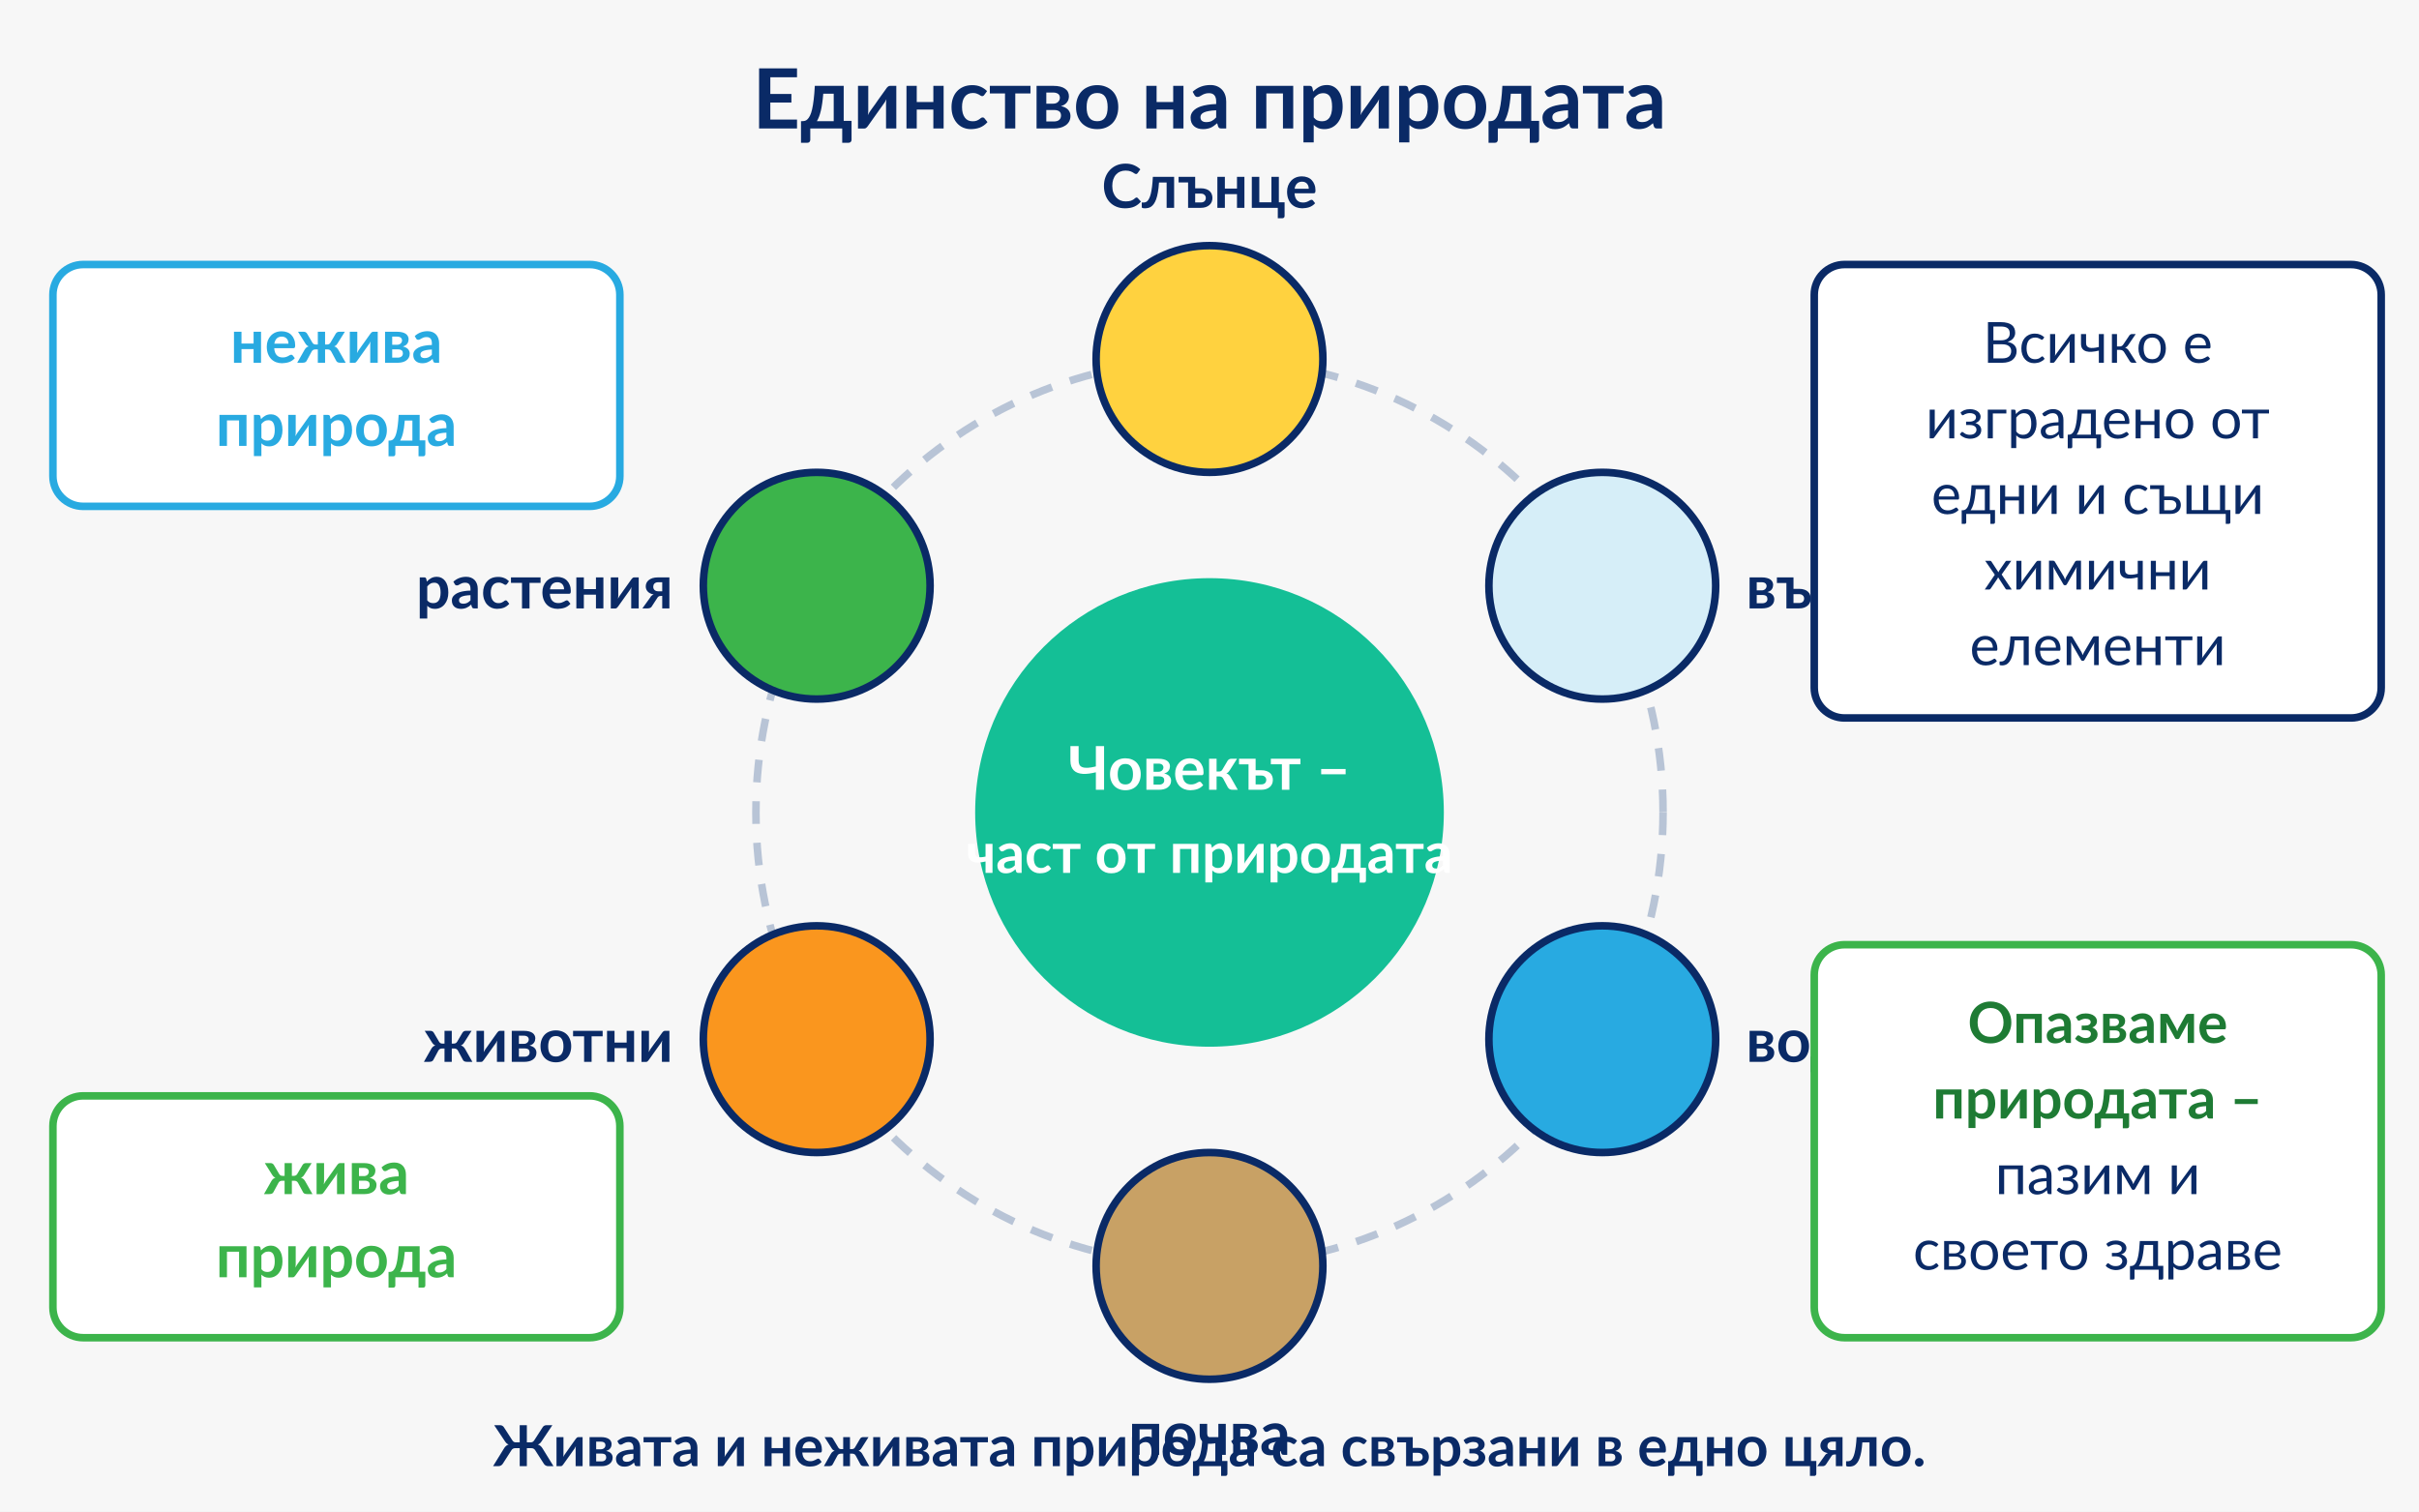
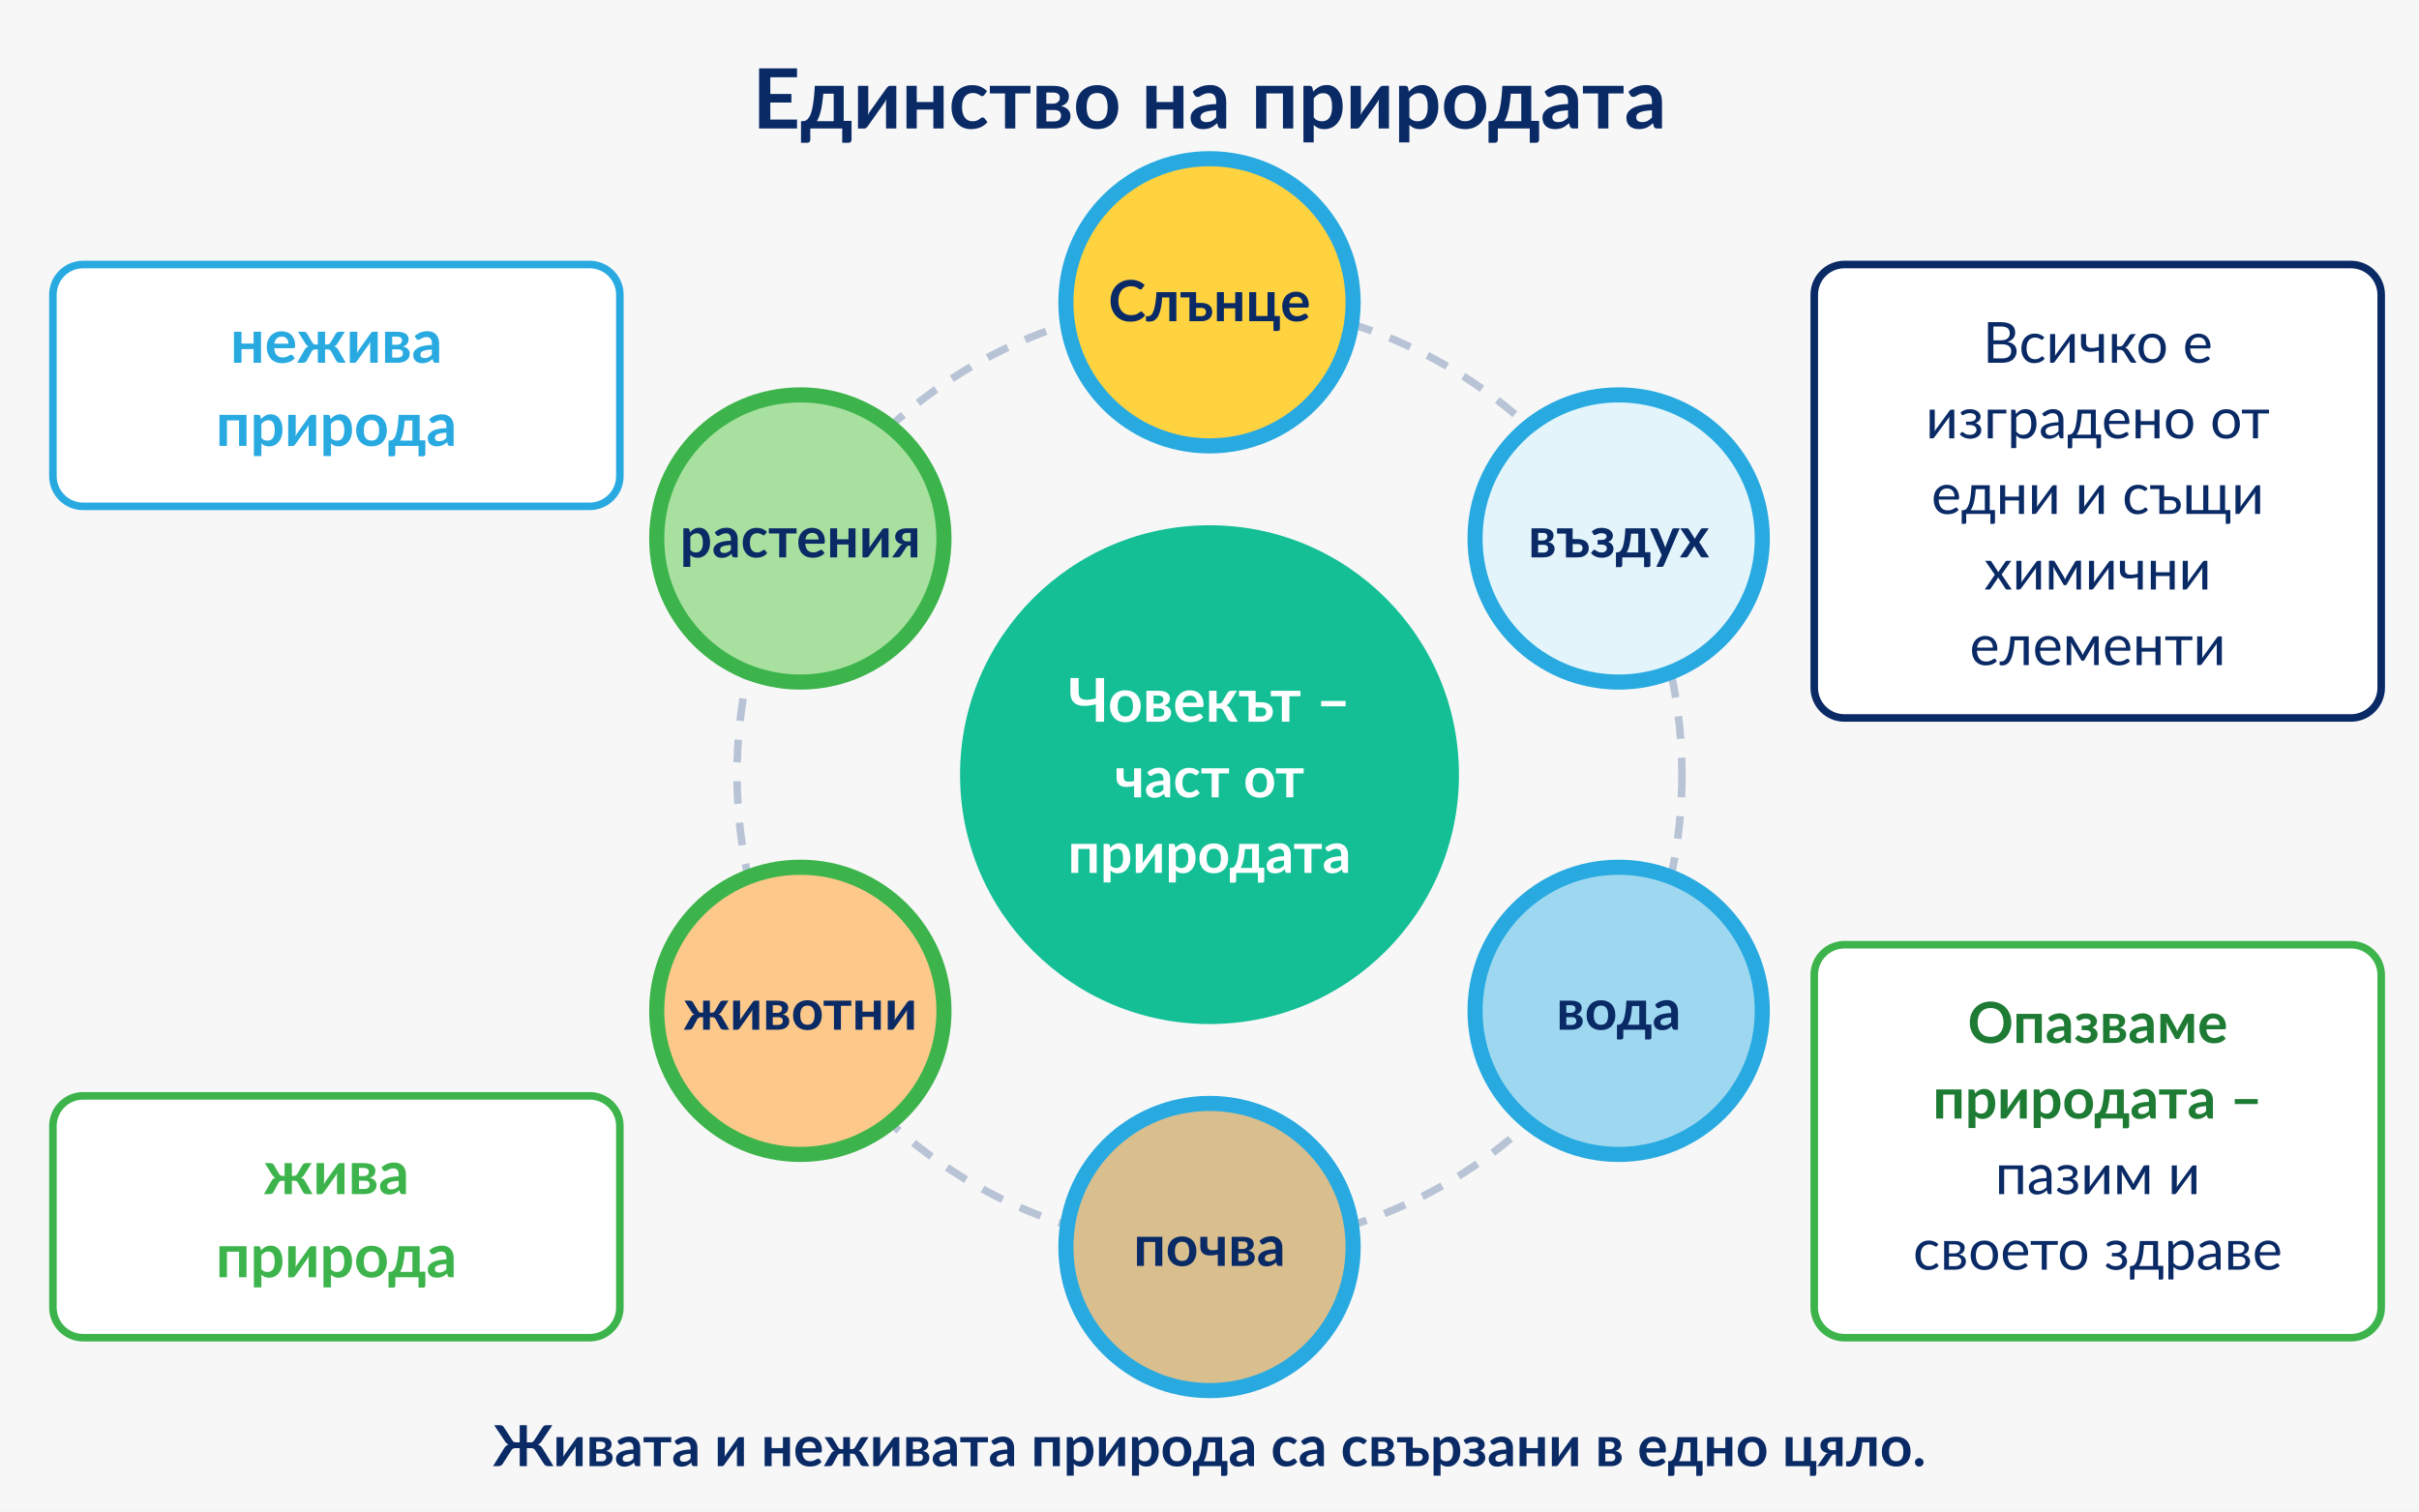
<svg xmlns="http://www.w3.org/2000/svg" viewBox="0 0 640 400" width="640" height="400" font-family="Lato, Arial, sans-serif" role="img">
  <defs>
    <marker id="a" viewBox="0 0 10 10" refX="8" refY="5" markerWidth="5" markerHeight="5" orient="auto-start-reverse">
      <path d="M0,0 L10,5 L0,10 z" fill="#0A2A66" />
    </marker>
    <marker id="o" viewBox="0 0 10 10" refX="8" refY="5" markerWidth="5" markerHeight="5" orient="auto-start-reverse">
      <path d="M0,0 L10,5 L0,10 z" fill="#FA961E" />
    </marker>
    <marker id="t" viewBox="0 0 10 10" refX="8" refY="5" markerWidth="5" markerHeight="5" orient="auto-start-reverse">
      <path d="M0,0 L10,5 L0,10 z" fill="#14BF96" />
    </marker>
    <marker id="c" viewBox="0 0 10 10" refX="8" refY="5" markerWidth="5" markerHeight="5" orient="auto-start-reverse">
      <path d="M0,0 L10,5 L0,10 z" fill="#28AAE1" />
    </marker>
    <marker id="g" viewBox="0 0 10 10" refX="8" refY="5" markerWidth="5" markerHeight="5" orient="auto-start-reverse">
      <path d="M0,0 L10,5 L0,10 z" fill="#3CB44B" />
    </marker>
    <marker id="gr" viewBox="0 0 10 10" refX="8" refY="5" markerWidth="5" markerHeight="5" orient="auto-start-reverse">
      <path d="M0,0 L10,5 L0,10 z" fill="#5A6478" />
    </marker>
  </defs>
  <rect width="640" height="400" fill="#F7F7F7" />
  <text x="320" y="34" font-size="22" text-anchor="middle" font-weight="bold" fill="#0A2A66">Единство на природата</text>
-   <circle cx="320" cy="215" r="120" fill="none" stroke="#B8C4D6" stroke-width="2" stroke-dasharray="6 5" />
-   <circle cx="320" cy="215" r="62" fill="#14BF96" stroke="none" stroke-width="2" />
-   <text x="320" y="209" font-size="16" text-anchor="middle" font-weight="bold" fill="#fff">Човекът –</text>
-   <text x="320" y="231" font-size="15" text-anchor="middle" font-weight="bold" fill="#fff">част от природата</text>
-   <circle cx="320.0" cy="95.0" r="30" fill="#FFD23F" stroke="#0A2A66" stroke-width="2" />
-   <text x="320.0" y="55.0" font-size="16" text-anchor="middle" font-weight="bold" fill="#0A2A66">Слънце</text>
-   <circle cx="423.923" cy="155.0" r="30" fill="#D6EEF8" stroke="#0A2A66" stroke-width="2" />
-   <text x="461.923" y="161.0" font-size="16" text-anchor="start" font-weight="bold" fill="#0A2A66">въздух</text>
-   <circle cx="423.923" cy="275.0" r="30" fill="#28AAE1" stroke="#0A2A66" stroke-width="2" />
-   <text x="461.923" y="281.0" font-size="16" text-anchor="start" font-weight="bold" fill="#0A2A66">вода</text>
-   <circle cx="320.0" cy="335.0" r="30" fill="#C8A165" stroke="#0A2A66" stroke-width="2" />
-   <text x="320.0" y="385.0" font-size="16" text-anchor="middle" font-weight="bold" fill="#0A2A66">почва</text>
-   <circle cx="216.077" cy="275.0" r="30" fill="#FA961E" stroke="#0A2A66" stroke-width="2" />
-   <text x="178.077" y="281.0" font-size="16" text-anchor="end" font-weight="bold" fill="#0A2A66">животни</text>
-   <circle cx="216.077" cy="155.0" r="30" fill="#3CB44B" stroke="#0A2A66" stroke-width="2" />
-   <text x="178.077" y="161.0" font-size="16" text-anchor="end" font-weight="bold" fill="#0A2A66">растения</text>
+   <circle cx="320" cy="205" r="125" fill="none" stroke="#B8C4D6" stroke-width="2" stroke-dasharray="6 5" />
+   <circle cx="320" cy="205" r="66" fill="#14BF96" stroke="none" stroke-width="2" />
+   <text x="320" y="191" font-size="16" text-anchor="middle" font-weight="bold" fill="#fff">Човекът –</text>
+   <text x="320" y="211" font-size="15" text-anchor="middle" font-weight="bold" fill="#fff">част от</text>
+   <text x="320" y="231" font-size="15" text-anchor="middle" font-weight="bold" fill="#fff">природата</text>
+   <circle cx="320.0" cy="80.0" r="38" fill="#FFD23F" stroke="#28AAE1" stroke-width="4" />
+   <text x="320.0" y="85.0" font-size="15" text-anchor="middle" font-weight="bold" fill="#0A2A66">Слънце</text>
+   <circle cx="428.253" cy="142.5" r="38" fill="#E3F4FB" stroke="#28AAE1" stroke-width="4" />
+   <text x="428.253" y="147.5" font-size="15" text-anchor="middle" font-weight="bold" fill="#0A2A66">въздух</text>
+   <circle cx="428.253" cy="267.5" r="38" fill="#9ED8F0" stroke="#28AAE1" stroke-width="4" />
+   <text x="428.253" y="272.5" font-size="15" text-anchor="middle" font-weight="bold" fill="#0A2A66">вода</text>
+   <circle cx="320.0" cy="330.0" r="38" fill="#D9BE8E" stroke="#28AAE1" stroke-width="4" />
+   <text x="320.0" y="335.0" font-size="15" text-anchor="middle" font-weight="bold" fill="#0A2A66">почва</text>
+   <circle cx="211.747" cy="267.5" r="38" fill="#FDC98A" stroke="#3CB44B" stroke-width="4" />
+   <text x="211.747" y="272.5" font-size="15" text-anchor="middle" font-weight="bold" fill="#0A2A66">животни</text>
+   <circle cx="211.747" cy="142.5" r="38" fill="#A8E0A0" stroke="#3CB44B" stroke-width="4" />
+   <text x="211.747" y="147.5" font-size="15" text-anchor="middle" font-weight="bold" fill="#0A2A66">растения</text>
  <rect x="14" y="70" width="150" height="64" rx="8" fill="#fff" stroke="#28AAE1" stroke-width="2" />
  <text x="89" y="96" font-size="16" text-anchor="middle" font-weight="bold" fill="#28AAE1">нежива</text>
  <text x="89" y="118" font-size="16" text-anchor="middle" font-weight="bold" fill="#28AAE1">природа</text>
  <rect x="14" y="290" width="150" height="64" rx="8" fill="#fff" stroke="#3CB44B" stroke-width="2" />
  <text x="89" y="316" font-size="16" text-anchor="middle" font-weight="bold" fill="#3CB44B">жива</text>
  <text x="89" y="338" font-size="16" text-anchor="middle" font-weight="bold" fill="#3CB44B">природа</text>
  <rect x="480" y="70" width="150" height="120" rx="8" fill="#fff" stroke="#0A2A66" stroke-width="2" />
  <text x="555" y="96" font-size="15" text-anchor="middle" font-weight="normal" fill="#0A2A66">Всичко е</text>
  <text x="555" y="116" font-size="15" text-anchor="middle" font-weight="normal" fill="#0A2A66">изградено от</text>
  <text x="555" y="136" font-size="15" text-anchor="middle" font-weight="normal" fill="#0A2A66">едни и същи</text>
  <text x="555" y="156" font-size="15" text-anchor="middle" font-weight="normal" fill="#0A2A66">химични</text>
  <text x="555" y="176" font-size="15" text-anchor="middle" font-weight="normal" fill="#0A2A66">елементи</text>
  <rect x="480" y="250" width="150" height="104" rx="8" fill="#fff" stroke="#3CB44B" stroke-width="2" />
  <text x="555" y="276" font-size="15" text-anchor="middle" font-weight="bold" fill="#1E7B34">Опазваме</text>
  <text x="555" y="296" font-size="15" text-anchor="middle" font-weight="bold" fill="#1E7B34">природата –</text>
  <text x="555" y="316" font-size="15" text-anchor="middle" font-weight="normal" fill="#0A2A66">пазим и</text>
  <text x="555" y="336" font-size="15" text-anchor="middle" font-weight="normal" fill="#0A2A66">своето здраве</text>
  <text x="320" y="388" font-size="15" text-anchor="middle" font-weight="bold" fill="#0A2A66">Живата и неживата природа са свързани в едно цяло.</text>
</svg>
